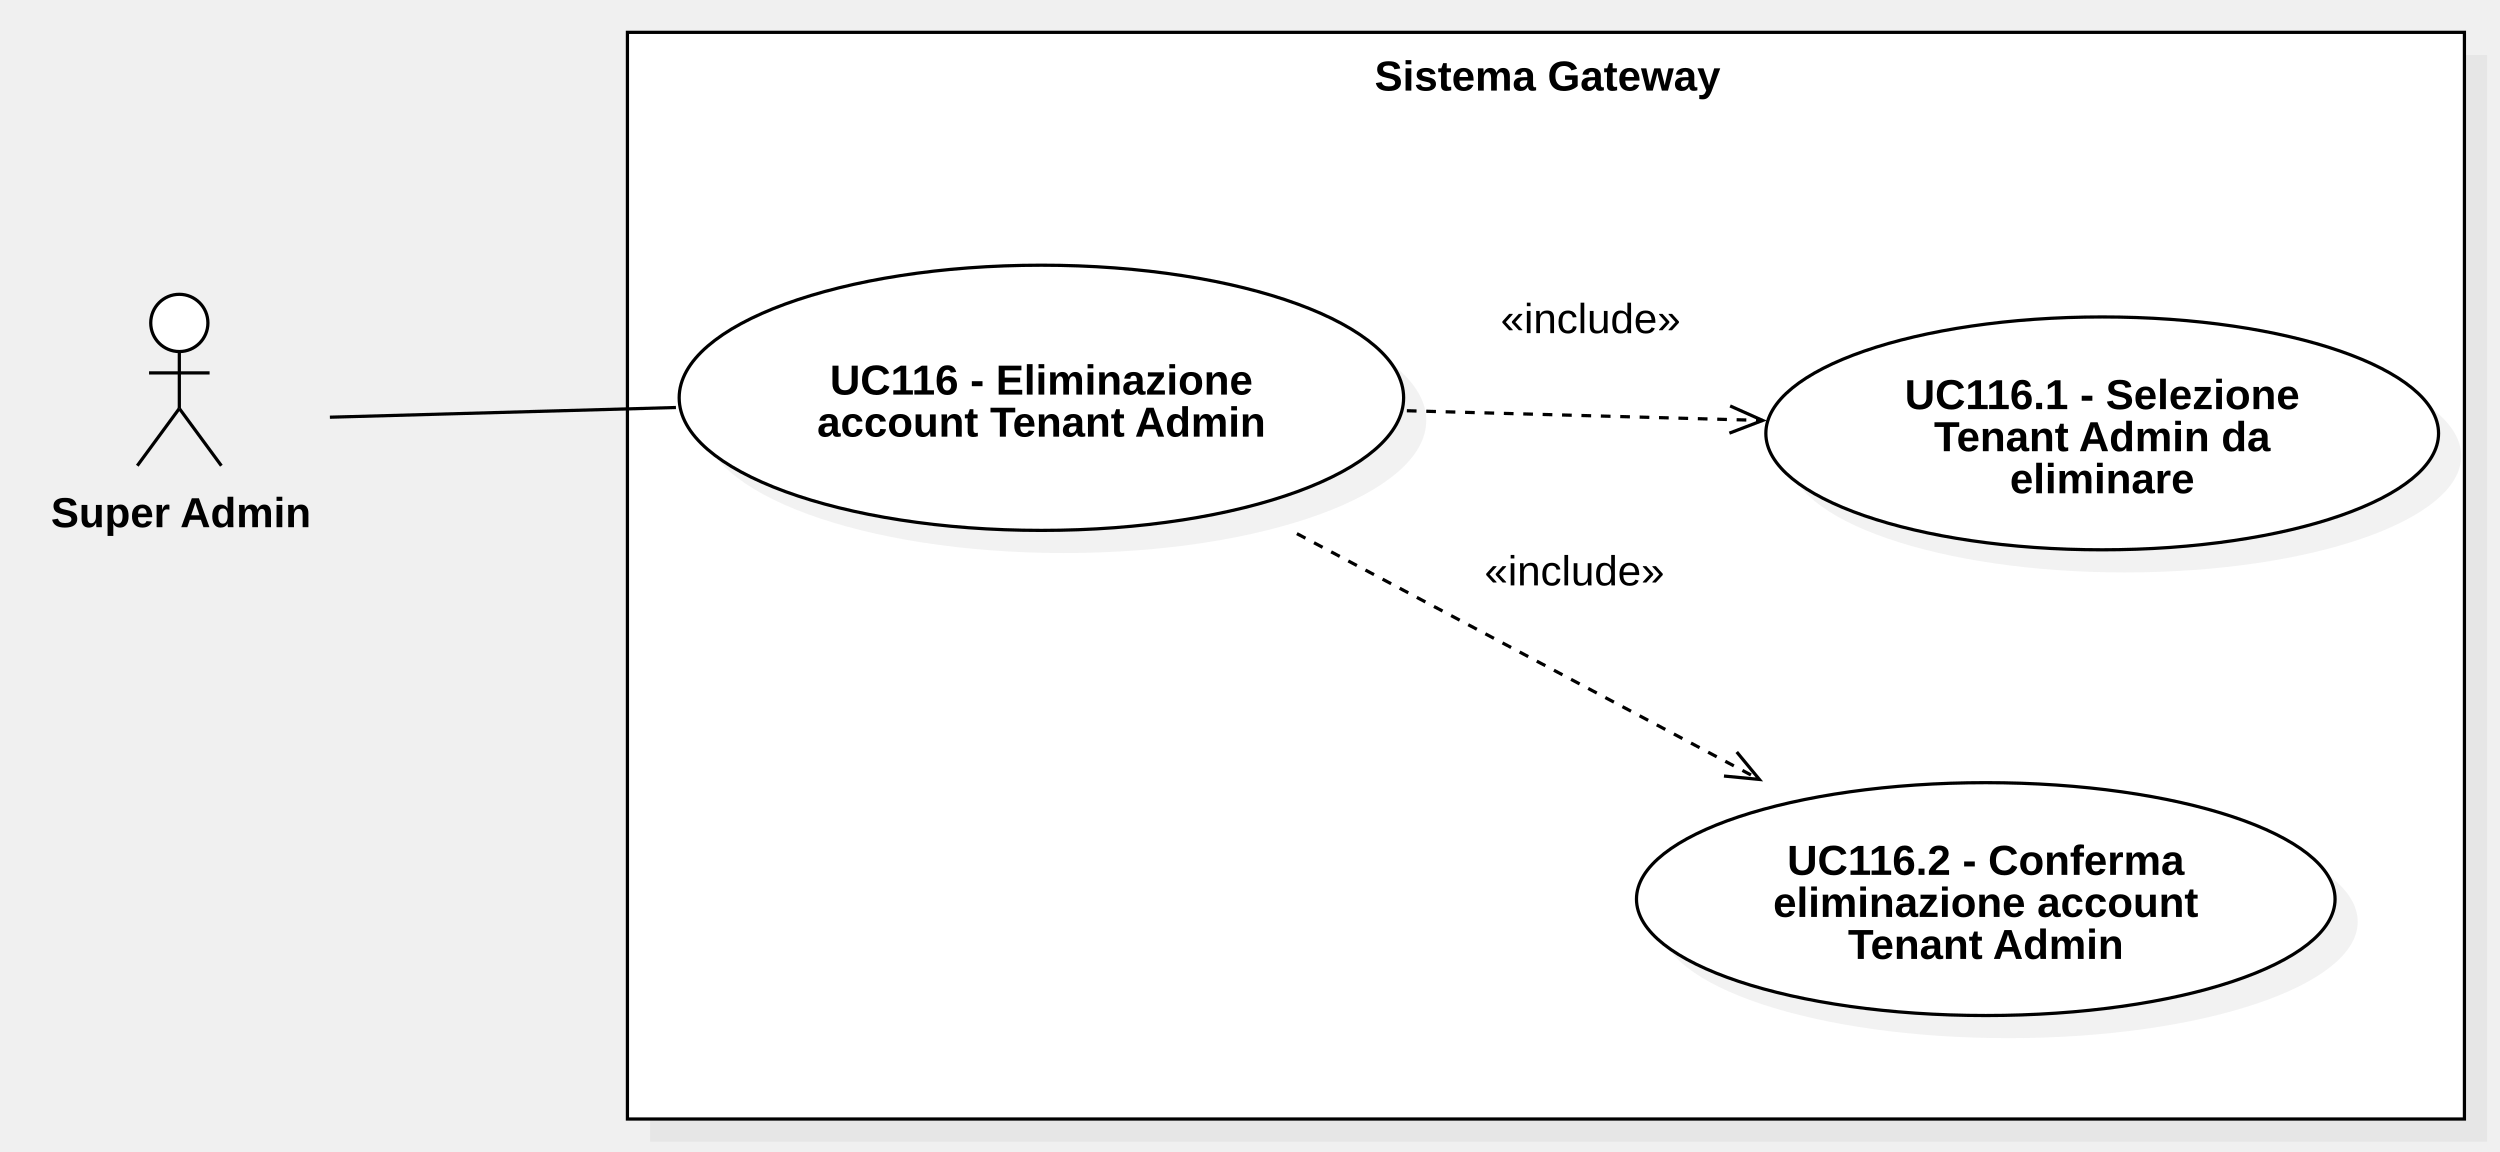
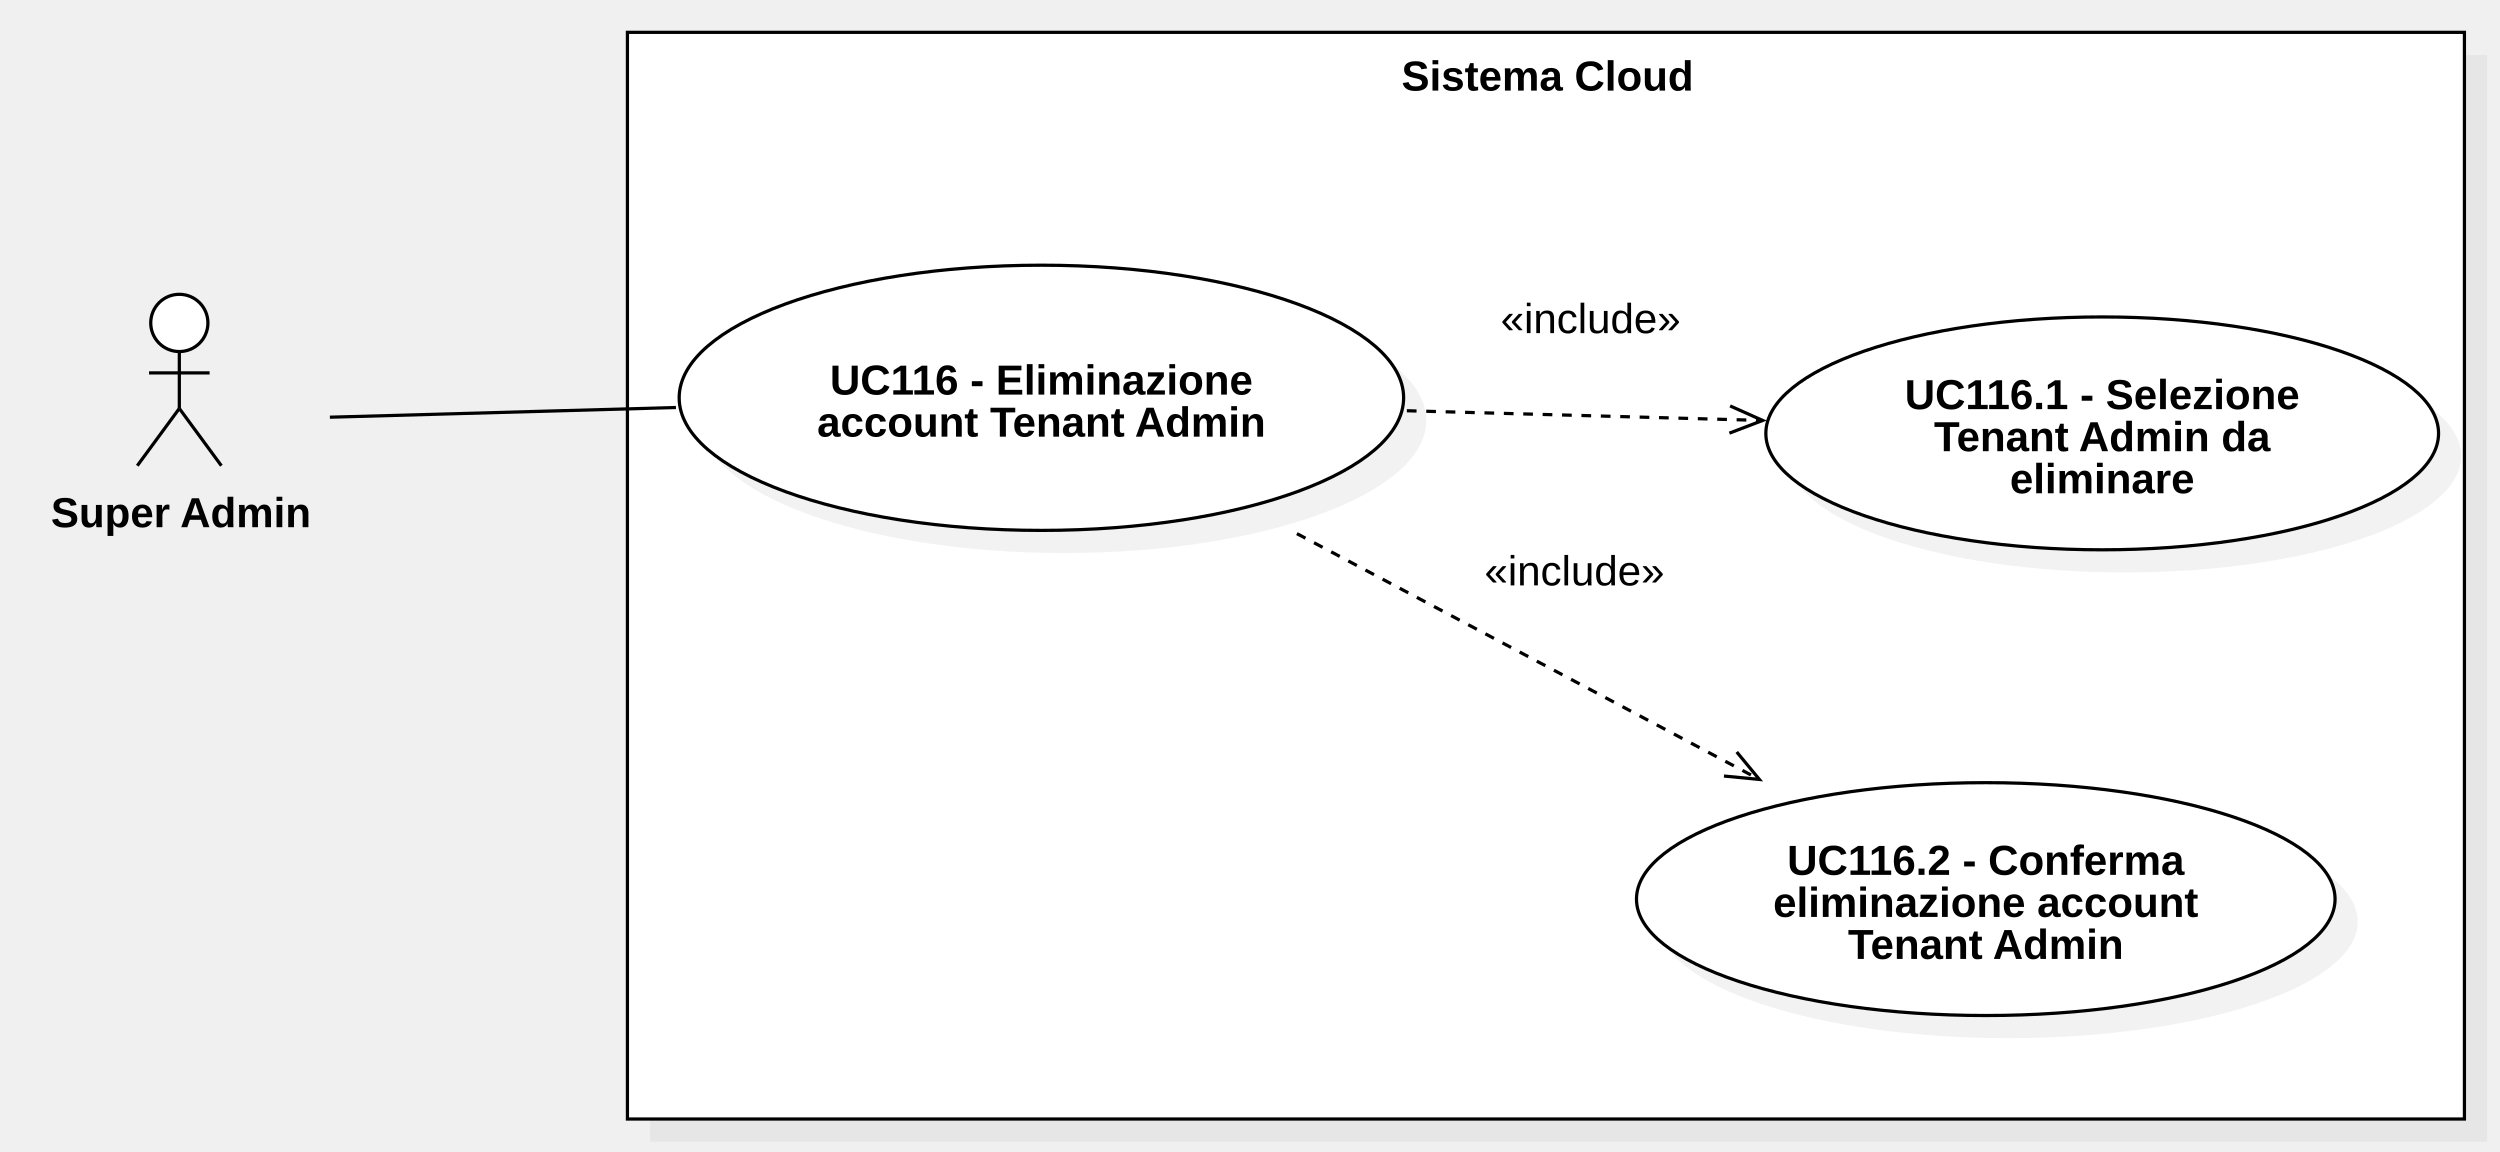
<svg xmlns="http://www.w3.org/2000/svg" version="1.1" width="773" height="356">
  <defs />
  <g>
    <g>
      <rect fill="#C0C0C0" stroke="none" x="464" y="446" width="568" height="336" transform="matrix(1 0 0 1 -263 -429)" fill-opacity="0.2" />
    </g>
    <g>
      <rect fill="#ffffff" stroke="none" x="457" y="439" width="568" height="336" transform="matrix(1 0 0 1 -263 -429)" />
    </g>
    <g>
      <path fill="none" stroke="#000000" paint-order="fill stroke markers" d=" M 194 10 L 762 10 L 762 346 L 194 346 L 194 10 Z Z" stroke-miterlimit="10" stroke-dasharray="" />
    </g>
    <g>
      <g>
        <path fill="none" stroke="none" />
-         <text fill="#000000" stroke="none" font-family="Arial" font-size="13px" font-style="normal" font-weight="bold" text-decoration="undefined" x="741.5" y="452.5" text-anchor="middle" dominant-baseline="central" transform="matrix(1 0 0 1 -263 -429)">Sistema Gateway</text>
+         <text fill="#000000" stroke="none" font-family="Arial" font-size="13px" font-style="normal" font-weight="bold" text-decoration="undefined" x="741.5" y="452.5" text-anchor="middle" dominant-baseline="central" transform="matrix(1 0 0 1 -263 -429)">Sistema Cloud</text>
      </g>
    </g>
    <g>
      <path fill="#ffffff" stroke="none" paint-order="stroke fill markers" d=" M 46.607 99.85 C 46.607 94.962 50.565 91 55.447 91 C 60.329 91 64.287 94.962 64.287 99.85 C 64.287 104.738 60.329 108.7 55.447 108.7 C 50.565 108.7 46.607 104.738 46.607 99.85 Z" />
    </g>
    <g>
      <path fill="none" stroke="#000000" paint-order="fill stroke markers" d=" M 46.607 99.85 C 46.607 94.962 50.565 91 55.447 91 C 60.329 91 64.287 94.962 64.287 99.85 C 64.287 104.738 60.329 108.7 55.447 108.7 C 50.565 108.7 46.607 104.738 46.607 99.85 Z" stroke-miterlimit="10" stroke-dasharray="" />
    </g>
    <g>
      <path fill="none" stroke="#000000" paint-order="fill stroke markers" d=" M 55.447 108.7 L 55.447 126.3" stroke-miterlimit="10" stroke-dasharray="" />
    </g>
    <g>
      <path fill="none" stroke="#000000" paint-order="fill stroke markers" d=" M 46.087 115.3 L 64.807 115.3" stroke-miterlimit="10" stroke-dasharray="" />
    </g>
    <g>
      <path fill="none" stroke="#000000" paint-order="fill stroke markers" d=" M 55.447 126.3 L 42.447 144" stroke-miterlimit="10" stroke-dasharray="" />
    </g>
    <g>
      <path fill="none" stroke="#000000" paint-order="fill stroke markers" d=" M 55.447 126.3 L 68.447 144" stroke-miterlimit="10" stroke-dasharray="" />
    </g>
    <g>
      <g>
        <path fill="none" stroke="none" />
        <text fill="#000000" stroke="none" font-family="Arial" font-size="13px" font-style="normal" font-weight="bold" text-decoration="undefined" x="318.947" y="587.5" text-anchor="middle" dominant-baseline="central" transform="matrix(1 0 0 1 -263 -429)">Super Admin</text>
      </g>
    </g>
    <g>
      <path fill="#C0C0C0" stroke="none" paint-order="stroke fill markers" d=" M 217 130 C 217 107.356 267.144 89 329 89 C 390.856 89 441 107.356 441 130 C 441 152.644 390.856 171 329 171 C 267.144 171 217 152.644 217 130 Z" fill-opacity="0.2" />
    </g>
    <g>
      <path fill="#ffffff" stroke="none" paint-order="stroke fill markers" d=" M 210 123 C 210 100.356 260.144 82 322 82 C 383.856 82 434 100.356 434 123 C 434 145.644 383.856 164 322 164 C 260.144 164 210 145.644 210 123 Z" />
    </g>
    <g>
      <path fill="none" stroke="#000000" paint-order="fill stroke markers" d=" M 210 123 C 210 100.356 260.144 82 322 82 C 383.856 82 434 100.356 434 123 C 434 145.644 383.856 164 322 164 C 260.144 164 210 145.644 210 123 Z" stroke-miterlimit="10" stroke-dasharray="" />
    </g>
    <g>
      <g>
        <path fill="none" stroke="none" />
        <text fill="#000000" stroke="none" font-family="Arial" font-size="13px" font-style="normal" font-weight="bold" text-decoration="undefined" x="585" y="546.5" text-anchor="middle" dominant-baseline="central" transform="matrix(1 0 0 1 -263 -429)">UC116 - Eliminazione</text>
        <text fill="#000000" stroke="none" font-family="Arial" font-size="13px" font-style="normal" font-weight="bold" text-decoration="undefined" x="585" y="559.5" text-anchor="middle" dominant-baseline="central" transform="matrix(1 0 0 1 -263 -429)">account Tenant Admin</text>
      </g>
    </g>
    <g>
      <path fill="none" stroke="#000000" paint-order="fill stroke markers" d=" M 102 129 L 209 126" stroke-miterlimit="10" stroke-dasharray="" />
    </g>
    <g>
      <path fill="#C0C0C0" stroke="none" paint-order="stroke fill markers" d=" M 553 141 C 553 121.118 599.562 105 657 105 C 714.438 105 761 121.118 761 141 C 761 160.882 714.438 177 657 177 C 599.562 177 553 160.882 553 141 Z" fill-opacity="0.2" />
    </g>
    <g>
      <path fill="#ffffff" stroke="none" paint-order="stroke fill markers" d=" M 546 134 C 546 114.118 592.562 98 650 98 C 707.438 98 754 114.118 754 134 C 754 153.882 707.438 170 650 170 C 592.562 170 546 153.882 546 134 Z" />
    </g>
    <g>
      <path fill="none" stroke="#000000" paint-order="fill stroke markers" d=" M 546 134 C 546 114.118 592.562 98 650 98 C 707.438 98 754 114.118 754 134 C 754 153.882 707.438 170 650 170 C 592.562 170 546 153.882 546 134 Z" stroke-miterlimit="10" stroke-dasharray="" />
    </g>
    <g>
      <g>
        <path fill="none" stroke="none" />
        <text fill="#000000" stroke="none" font-family="Arial" font-size="13px" font-style="normal" font-weight="bold" text-decoration="undefined" x="913" y="551" text-anchor="middle" dominant-baseline="central" transform="matrix(1 0 0 1 -263 -429)">UC116.1 - Selezione</text>
        <text fill="#000000" stroke="none" font-family="Arial" font-size="13px" font-style="normal" font-weight="bold" text-decoration="undefined" x="913" y="564" text-anchor="middle" dominant-baseline="central" transform="matrix(1 0 0 1 -263 -429)">Tenant Admin da</text>
        <text fill="#000000" stroke="none" font-family="Arial" font-size="13px" font-style="normal" font-weight="bold" text-decoration="undefined" x="913" y="577" text-anchor="middle" dominant-baseline="central" transform="matrix(1 0 0 1 -263 -429)">eliminare</text>
      </g>
    </g>
    <g>
      <path fill="none" stroke="#000000" paint-order="fill stroke markers" d=" M 435 127 L 545 130" stroke-miterlimit="10" stroke-dasharray="3" />
    </g>
    <g>
      <path fill="none" stroke="#000000" paint-order="fill stroke markers" d=" M 534.726 133.931 L 545 130 L 534.956 125.515" stroke-miterlimit="10" stroke-dasharray="" />
    </g>
    <g>
      <rect fill="#ffffff" stroke="none" x="727" y="521" width="55.656" height="13" transform="matrix(1 0 0 1 -263 -429)" />
    </g>
    <g>
      <g>
        <path fill="none" stroke="none" />
        <text fill="#000000" stroke="none" font-family="Arial" font-size="13px" font-style="normal" font-weight="normal" text-decoration="undefined" x="754.828" y="527.5" text-anchor="middle" dominant-baseline="central" transform="matrix(1 0 0 1 -263 -429)">«include»</text>
      </g>
    </g>
    <g>
      <path fill="#C0C0C0" stroke="none" paint-order="stroke fill markers" d=" M 513 285 C 513 265.118 561.353 249 621 249 C 680.647 249 729 265.118 729 285 C 729 304.882 680.647 321 621 321 C 561.353 321 513 304.882 513 285 Z" fill-opacity="0.2" />
    </g>
    <g>
      <path fill="#ffffff" stroke="none" paint-order="stroke fill markers" d=" M 506 278 C 506 258.118 554.353 242 614 242 C 673.647 242 722 258.118 722 278 C 722 297.882 673.647 314 614 314 C 554.353 314 506 297.882 506 278 Z" />
    </g>
    <g>
      <path fill="none" stroke="#000000" paint-order="fill stroke markers" d=" M 506 278 C 506 258.118 554.353 242 614 242 C 673.647 242 722 258.118 722 278 C 722 297.882 673.647 314 614 314 C 554.353 314 506 297.882 506 278 Z" stroke-miterlimit="10" stroke-dasharray="" />
    </g>
    <g>
      <g>
        <path fill="none" stroke="none" />
        <text fill="#000000" stroke="none" font-family="Arial" font-size="13px" font-style="normal" font-weight="bold" text-decoration="undefined" x="877" y="695" text-anchor="middle" dominant-baseline="central" transform="matrix(1 0 0 1 -263 -429)">UC116.2 - Conferma</text>
        <text fill="#000000" stroke="none" font-family="Arial" font-size="13px" font-style="normal" font-weight="bold" text-decoration="undefined" x="877" y="708" text-anchor="middle" dominant-baseline="central" transform="matrix(1 0 0 1 -263 -429)">eliminazione account</text>
        <text fill="#000000" stroke="none" font-family="Arial" font-size="13px" font-style="normal" font-weight="bold" text-decoration="undefined" x="877" y="721" text-anchor="middle" dominant-baseline="central" transform="matrix(1 0 0 1 -263 -429)">Tenant Admin</text>
      </g>
    </g>
    <g>
      <path fill="none" stroke="#000000" paint-order="fill stroke markers" d=" M 401 165 L 544 241" stroke-miterlimit="10" stroke-dasharray="3" />
    </g>
    <g>
      <path fill="none" stroke="#000000" paint-order="fill stroke markers" d=" M 533.05 239.948 L 544 241 L 537.002 232.513" stroke-miterlimit="10" stroke-dasharray="" />
    </g>
    <g>
      <rect fill="#ffffff" stroke="none" x="722" y="599" width="55.656" height="13" transform="matrix(1 0 0 1 -263 -429)" />
    </g>
    <g>
      <g>
        <path fill="none" stroke="none" />
        <text fill="#000000" stroke="none" font-family="Arial" font-size="13px" font-style="normal" font-weight="normal" text-decoration="undefined" x="749.828" y="605.5" text-anchor="middle" dominant-baseline="central" transform="matrix(1 0 0 1 -263 -429)">«include»</text>
      </g>
    </g>
  </g>
</svg>
